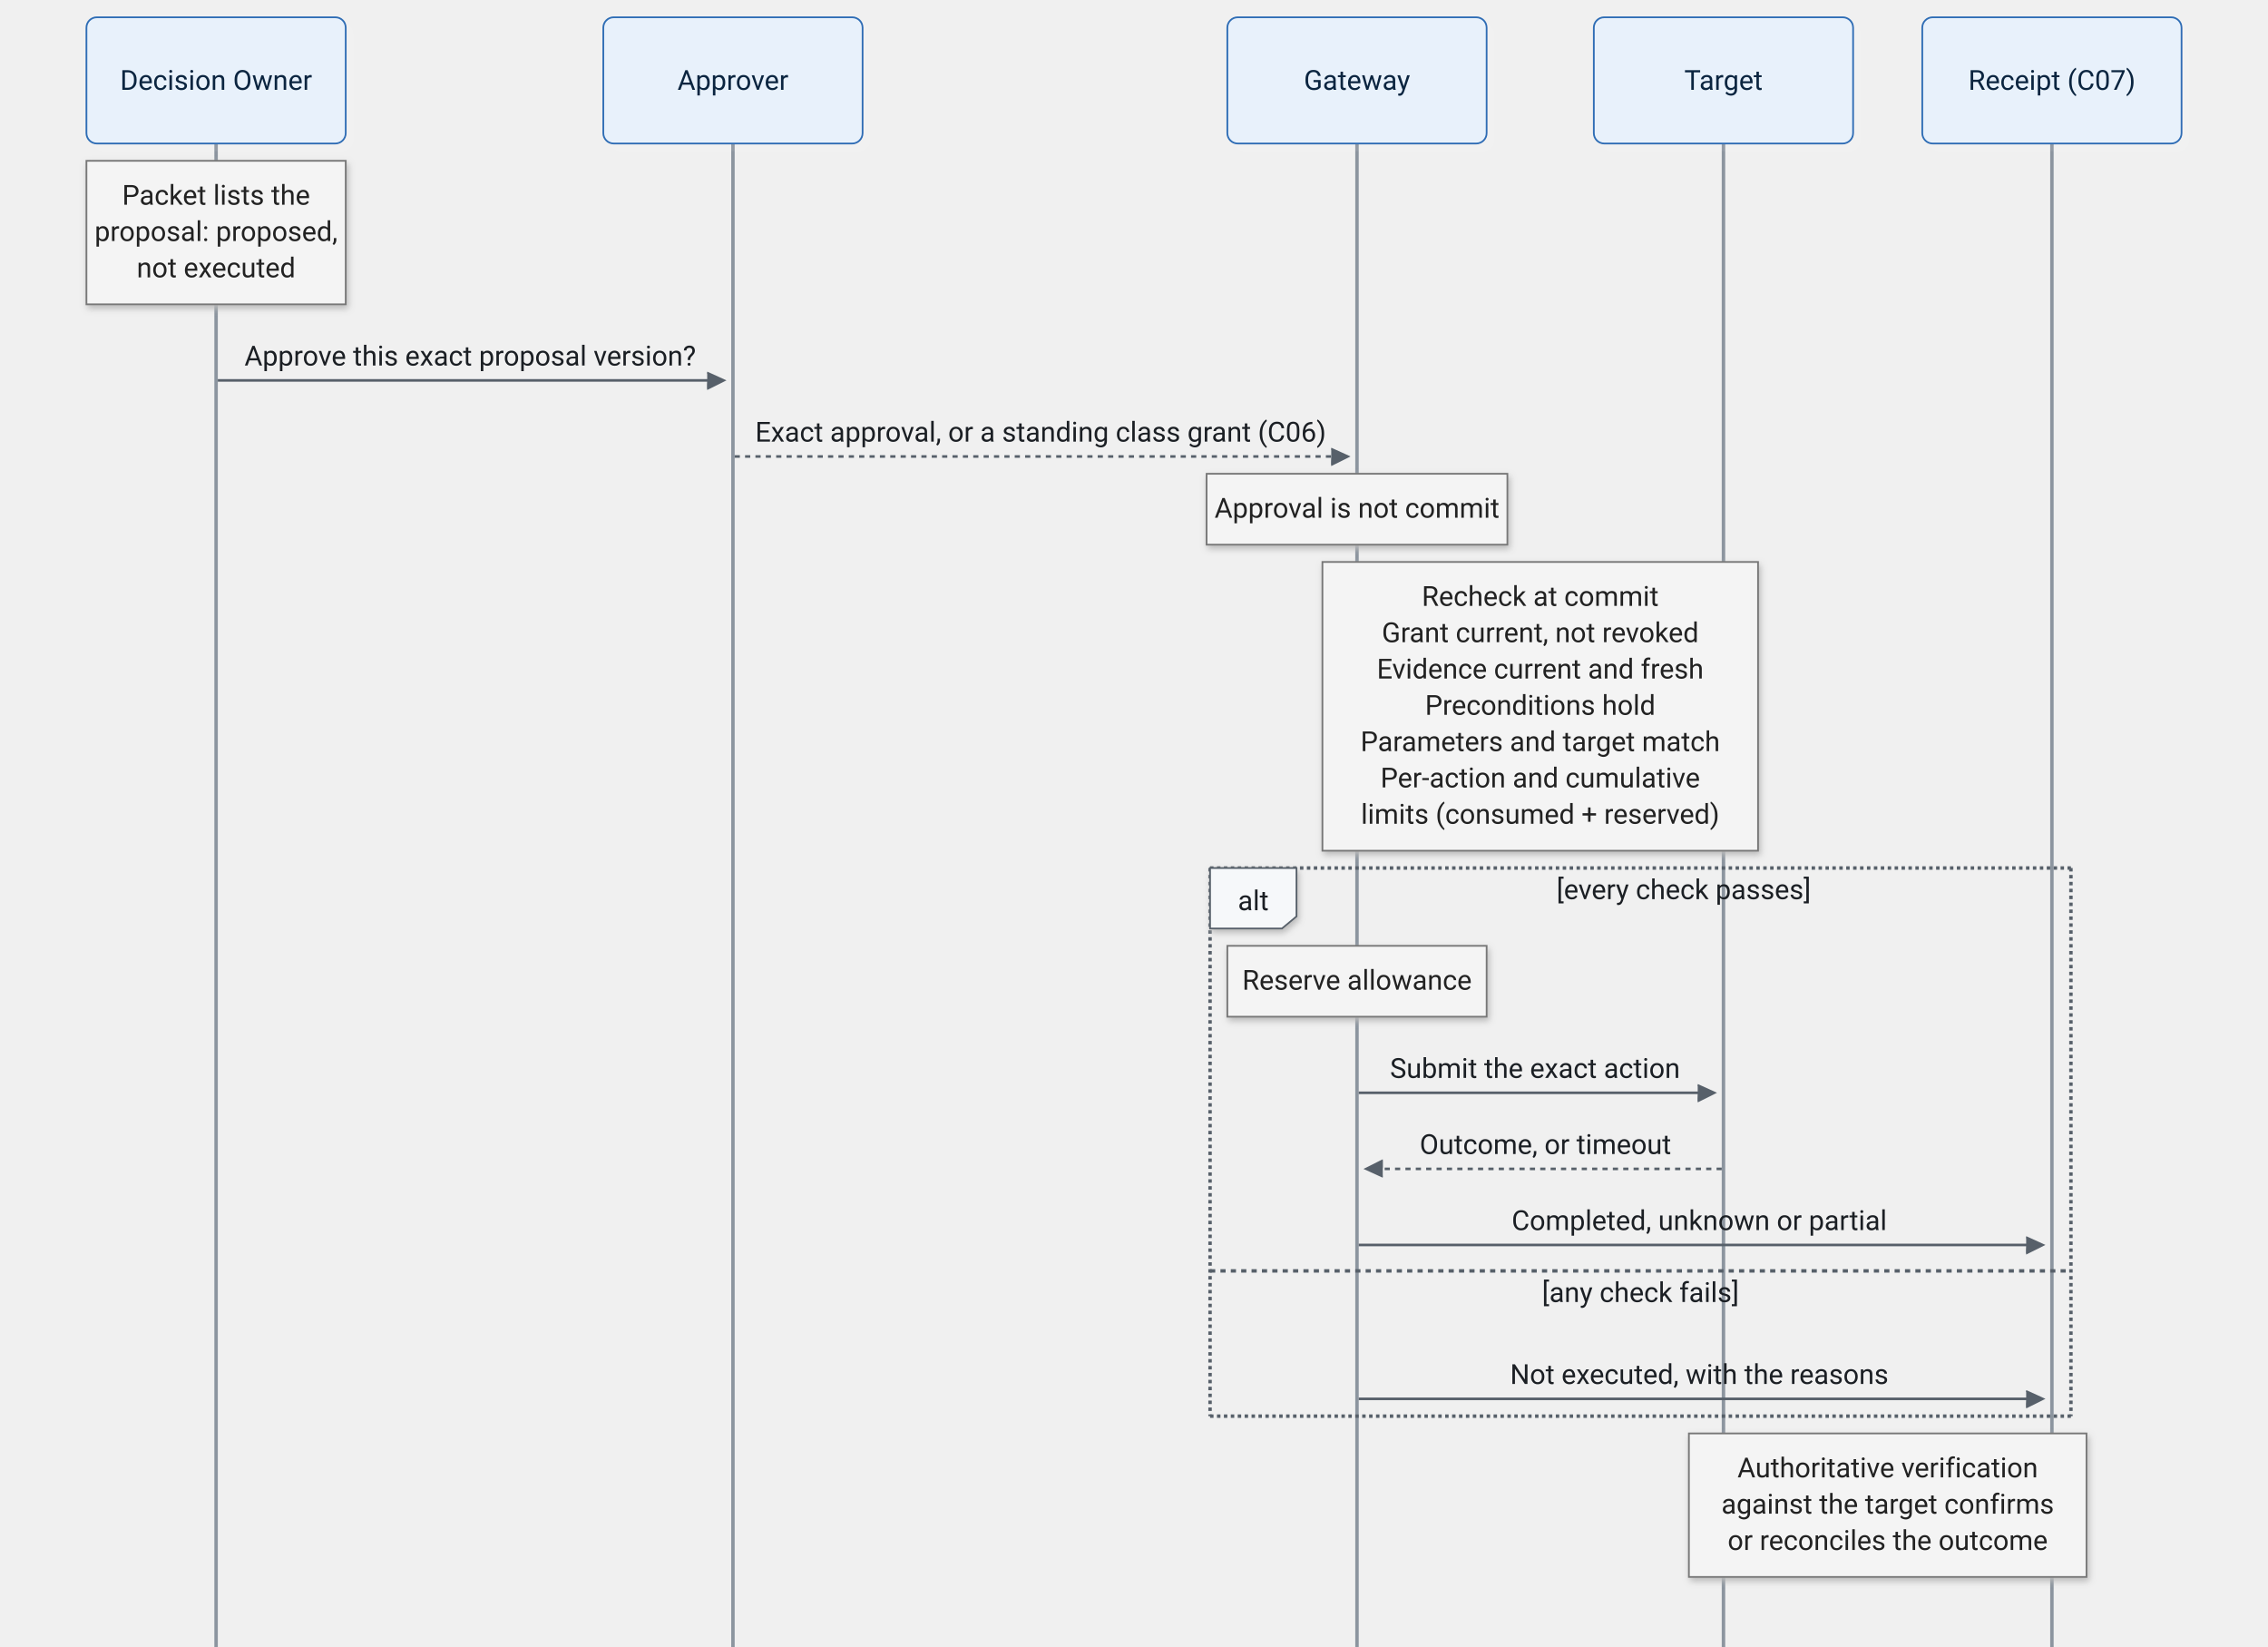
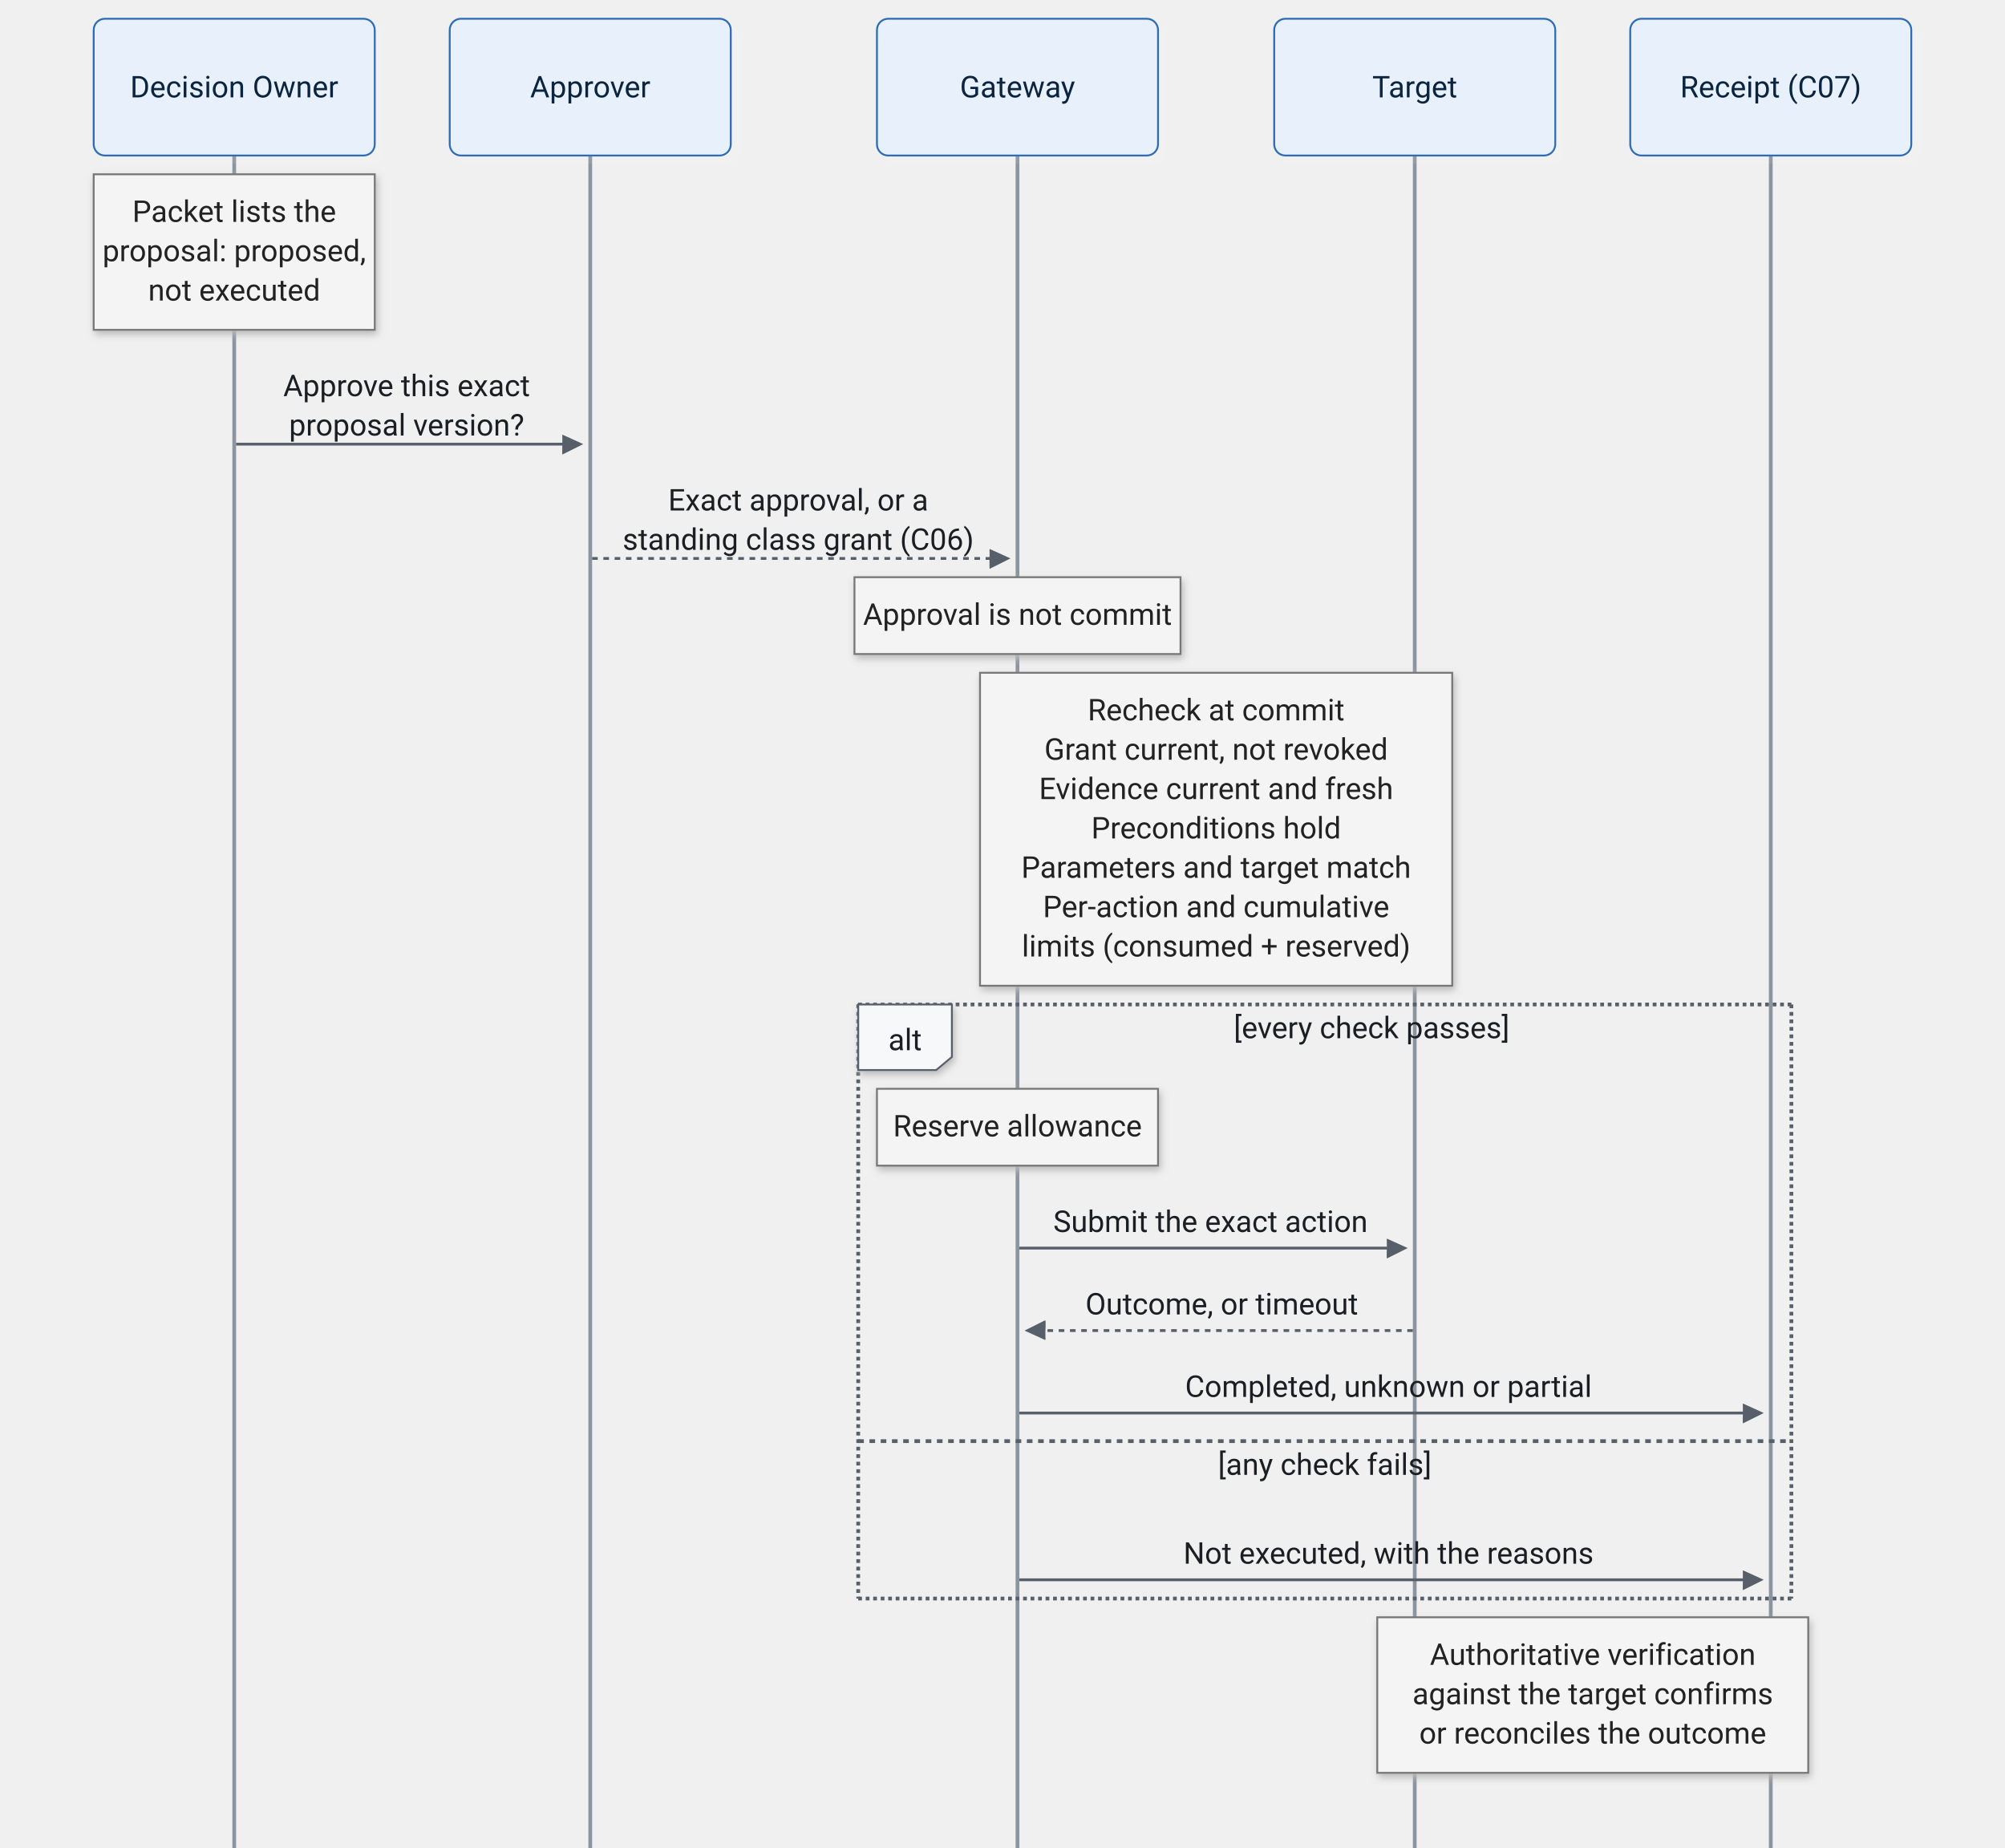
- <svg xmlns="http://www.w3.org/2000/svg" id="my-svg" width="100%" style="max-width: 1312px; background-color: white;" viewBox="-50 -10 1312 952" role="graphics-document document" aria-roledescription="sequence" aria-describedby="chart-desc-my-svg" aria-labelledby="chart-title-my-svg">
+ <svg xmlns="http://www.w3.org/2000/svg" id="my-svg" width="100%" style="max-width: 1070px; background-color: white;" viewBox="-50 -10 1070 986" role="graphics-document document" aria-roledescription="sequence" aria-describedby="chart-desc-my-svg" aria-labelledby="chart-title-my-svg">
  <g>
-     <line id="actor4" x1="1137" y1="73" x2="1137" y2="2000" class="actor-line 200" stroke-width="0.5px" stroke="#999" name="X" data-et="life-line" data-id="X" />
+     <line id="actor4" x1="895" y1="73" x2="895" y2="2000" class="actor-line 200" stroke-width="0.5px" stroke="#999" name="X" data-et="life-line" data-id="X" />
    <g id="root-4" data-look="neo" data-et="participant" data-type="participant" data-id="X">
-       <rect x="1062" y="0" fill="#eaeaea" stroke="#666" width="150" height="73" name="X" rx="6" ry="6" class="actor actor-top" data-look="neo" filter="url(#my-svg-drop-shadow)" />
-       <text x="1137" y="36.5" dominant-baseline="central" alignment-baseline="central" class="actor actor-box" style="text-anchor: middle; font-size: 16px; font-weight: 400;">
-         <tspan x="1137" dy="0">Receipt (C07)</tspan>
+       <rect x="820" y="0" fill="#eaeaea" stroke="#666" width="150" height="73" name="X" rx="6" ry="6" class="actor actor-top" data-look="neo" filter="url(#my-svg-drop-shadow)" />
+       <text x="895" y="36.5" dominant-baseline="central" alignment-baseline="central" class="actor actor-box" style="text-anchor: middle; font-size: 16px; font-weight: 400;">
+         <tspan x="895" dy="0">Receipt (C07)</tspan>
      </text>
    </g>
  </g>
  <g>
-     <line id="actor3" x1="947" y1="73" x2="947" y2="2000" class="actor-line 200" stroke-width="0.5px" stroke="#999" name="T" data-et="life-line" data-id="T" />
+     <line id="actor3" x1="705" y1="73" x2="705" y2="2000" class="actor-line 200" stroke-width="0.5px" stroke="#999" name="T" data-et="life-line" data-id="T" />
    <g id="root-3" data-look="neo" data-et="participant" data-type="participant" data-id="T">
-       <rect x="872" y="0" fill="#eaeaea" stroke="#666" width="150" height="73" name="T" rx="6" ry="6" class="actor actor-top" data-look="neo" filter="url(#my-svg-drop-shadow)" />
-       <text x="947" y="36.5" dominant-baseline="central" alignment-baseline="central" class="actor actor-box" style="text-anchor: middle; font-size: 16px; font-weight: 400;">
-         <tspan x="947" dy="0">Target</tspan>
+       <rect x="630" y="0" fill="#eaeaea" stroke="#666" width="150" height="73" name="T" rx="6" ry="6" class="actor actor-top" data-look="neo" filter="url(#my-svg-drop-shadow)" />
+       <text x="705" y="36.5" dominant-baseline="central" alignment-baseline="central" class="actor actor-box" style="text-anchor: middle; font-size: 16px; font-weight: 400;">
+         <tspan x="705" dy="0">Target</tspan>
      </text>
    </g>
  </g>
  <g>
-     <line id="actor2" x1="735" y1="73" x2="735" y2="2000" class="actor-line 200" stroke-width="0.5px" stroke="#999" name="G" data-et="life-line" data-id="G" />
+     <line id="actor2" x1="493" y1="73" x2="493" y2="2000" class="actor-line 200" stroke-width="0.5px" stroke="#999" name="G" data-et="life-line" data-id="G" />
    <g id="root-2" data-look="neo" data-et="participant" data-type="participant" data-id="G">
-       <rect x="660" y="0" fill="#eaeaea" stroke="#666" width="150" height="73" name="G" rx="6" ry="6" class="actor actor-top" data-look="neo" filter="url(#my-svg-drop-shadow)" />
-       <text x="735" y="36.5" dominant-baseline="central" alignment-baseline="central" class="actor actor-box" style="text-anchor: middle; font-size: 16px; font-weight: 400;">
-         <tspan x="735" dy="0">Gateway</tspan>
+       <rect x="418" y="0" fill="#eaeaea" stroke="#666" width="150" height="73" name="G" rx="6" ry="6" class="actor actor-top" data-look="neo" filter="url(#my-svg-drop-shadow)" />
+       <text x="493" y="36.5" dominant-baseline="central" alignment-baseline="central" class="actor actor-box" style="text-anchor: middle; font-size: 16px; font-weight: 400;">
+         <tspan x="493" dy="0">Gateway</tspan>
      </text>
    </g>
  </g>
  <g>
-     <line id="actor1" x1="374" y1="73" x2="374" y2="2000" class="actor-line 200" stroke-width="0.5px" stroke="#999" name="A" data-et="life-line" data-id="A" />
+     <line id="actor1" x1="265" y1="73" x2="265" y2="2000" class="actor-line 200" stroke-width="0.5px" stroke="#999" name="A" data-et="life-line" data-id="A" />
    <g id="root-1" data-look="neo" data-et="participant" data-type="participant" data-id="A">
-       <rect x="299" y="0" fill="#eaeaea" stroke="#666" width="150" height="73" name="A" rx="6" ry="6" class="actor actor-top" data-look="neo" filter="url(#my-svg-drop-shadow)" />
-       <text x="374" y="36.5" dominant-baseline="central" alignment-baseline="central" class="actor actor-box" style="text-anchor: middle; font-size: 16px; font-weight: 400;">
-         <tspan x="374" dy="0">Approver</tspan>
+       <rect x="190" y="0" fill="#eaeaea" stroke="#666" width="150" height="73" name="A" rx="6" ry="6" class="actor actor-top" data-look="neo" filter="url(#my-svg-drop-shadow)" />
+       <text x="265" y="36.5" dominant-baseline="central" alignment-baseline="central" class="actor actor-box" style="text-anchor: middle; font-size: 16px; font-weight: 400;">
+         <tspan x="265" dy="0">Approver</tspan>
      </text>
    </g>
  </g>
  <g>
    <line id="actor0" x1="75" y1="73" x2="75" y2="2000" class="actor-line 200" stroke-width="0.5px" stroke="#999" name="R" data-et="life-line" data-id="R" />
    <g id="root-0" data-look="neo" data-et="participant" data-type="participant" data-id="R">
      <rect x="0" y="0" fill="#eaeaea" stroke="#666" width="150" height="73" name="R" rx="6" ry="6" class="actor actor-top" data-look="neo" filter="url(#my-svg-drop-shadow)" />
      <text x="75" y="36.5" dominant-baseline="central" alignment-baseline="central" class="actor actor-box" style="text-anchor: middle; font-size: 16px; font-weight: 400;">
        <tspan x="75" dy="0">Decision Owner</tspan>
      </text>
    </g>
  </g>
  <style>#my-svg{font-family:-apple-system,'Segoe UI',Roboto,Helvetica,Arial,sans-serif;font-size:16px;fill:#1B1F24;}@keyframes edge-animation-frame{from{stroke-dashoffset:0;}}@keyframes dash{to{stroke-dashoffset:0;}}#my-svg .edge-animation-slow{stroke-dasharray:9,5!important;stroke-dashoffset:900;animation:dash 50s linear infinite;stroke-linecap:round;}#my-svg .edge-animation-fast{stroke-dasharray:9,5!important;stroke-dashoffset:900;animation:dash 20s linear infinite;stroke-linecap:round;}#my-svg .error-icon{fill:#552222;}#my-svg .error-text{fill:#552222;stroke:#552222;}#my-svg .edge-thickness-normal{stroke-width:1px;}#my-svg .edge-thickness-thick{stroke-width:3.5px;}#my-svg .edge-pattern-solid{stroke-dasharray:0;}#my-svg .edge-thickness-invisible{stroke-width:0;fill:none;}#my-svg .edge-pattern-dashed{stroke-dasharray:3;}#my-svg .edge-pattern-dotted{stroke-dasharray:2;}#my-svg .marker{fill:#57606A;stroke:#57606A;}#my-svg .marker.cross{stroke:#57606A;}#my-svg svg{font-family:-apple-system,'Segoe UI',Roboto,Helvetica,Arial,sans-serif;font-size:16px;}#my-svg p{margin:0;}#my-svg .actor{stroke:#2F6DB5;fill:#E8F1FB;stroke-width:1;}#my-svg rect.actor.outer-path[data-look="neo"]{filter:drop-shadow(1px 2px 2px rgba(185, 185, 185, 1));}#my-svg rect.note[data-look="neo"]{stroke:#777777;fill:#F4F4F4;filter:drop-shadow(1px 2px 2px rgba(185, 185, 185, 1));}#my-svg text.actor&gt;tspan{fill:#0B2540;stroke:none;}#my-svg .actor-line{stroke:#8C959F;}#my-svg .innerArc{stroke-width:1.5;stroke-dasharray:none;}#my-svg .messageLine0{stroke-width:1.5;stroke-dasharray:none;stroke:#57606A;}#my-svg .messageLine1{stroke-width:1.5;stroke-dasharray:2,2;stroke:#57606A;}#my-svg [id$="-arrowhead"] path{fill:#57606A;stroke:#57606A;}#my-svg .sequenceNumber{fill:white;}#my-svg [id$="-sequencenumber"]{fill:#57606A;}#my-svg [id$="-crosshead"] path{fill:#57606A;stroke:#57606A;}#my-svg .messageText{fill:#1B1F24;stroke:none;}#my-svg .labelBox{stroke:#57606A;fill:#F6F8FA;filter:drop-shadow(1px 2px 2px rgba(185, 185, 185, 1));}#my-svg .labelText,#my-svg .labelText&gt;tspan{fill:#1B1F24;stroke:none;}#my-svg .loopText,#my-svg .loopText&gt;tspan{fill:#1B1F24;stroke:none;}#my-svg .sectionTitle,#my-svg .sectionTitle&gt;tspan{fill:#1B1F24;stroke:none;}#my-svg .loopLine{stroke-width:2px;stroke-dasharray:2,2;stroke:#57606A;fill:#57606A;}#my-svg .note{stroke:#777777;fill:#F4F4F4;}#my-svg .noteText,#my-svg .noteText&gt;tspan{fill:#222222;stroke:none;}#my-svg .activation0{fill:#f4f4f4;stroke:#666;}#my-svg .activation1{fill:#f4f4f4;stroke:#666;}#my-svg .activation2{fill:#f4f4f4;stroke:#666;}#my-svg .actorPopupMenu{position:absolute;}#my-svg .actorPopupMenuPanel{position:absolute;fill:#E8F1FB;box-shadow:0px 8px 16px 0px rgba(0,0,0,0.2);filter:drop-shadow(3px 5px 2px rgb(0 0 0 / 0.4));}#my-svg .actor-man circle,#my-svg line{fill:#E8F1FB;stroke-width:2px;}#my-svg g rect.rect{filter:drop-shadow(1px 2px 2px rgba(185, 185, 185, 1));stroke:#9370DB;}#my-svg .node .neo-node{stroke:#9370DB;}#my-svg [data-look="neo"].node rect,#my-svg [data-look="neo"].cluster rect,#my-svg [data-look="neo"].node polygon{stroke:#9370DB;filter:drop-shadow(1px 2px 2px rgba(185, 185, 185, 1));}#my-svg [data-look="neo"].swimlane.cluster rect{filter:none;}#my-svg [data-look="neo"].node path{stroke:#9370DB;stroke-width:1px;}#my-svg [data-look="neo"].node .outer-path{filter:drop-shadow(1px 2px 2px rgba(185, 185, 185, 1));}#my-svg [data-look="neo"].node .neo-line path{stroke:#9370DB;filter:none;}#my-svg [data-look="neo"].node circle{stroke:#9370DB;filter:drop-shadow(1px 2px 2px rgba(185, 185, 185, 1));}#my-svg [data-look="neo"].node circle .state-start{fill:#000000;}#my-svg [data-look="neo"].icon-shape .icon{fill:#9370DB;filter:drop-shadow(1px 2px 2px rgba(185, 185, 185, 1));}#my-svg [data-look="neo"].icon-shape .icon-neo path{stroke:#9370DB;filter:drop-shadow(1px 2px 2px rgba(185, 185, 185, 1));}#my-svg :root{--mermaid-font-family:"trebuchet ms",verdana,arial,sans-serif;}</style>
  <g />
  <defs>
    <symbol id="my-svg-computer" width="24" height="24">
      <path transform="scale(.5)" d="M2 2v13h20v-13h-20zm18 11h-16v-9h16v9zm-10.228 6l.466-1h3.524l.467 1h-4.457zm14.228 3h-24l2-6h2.104l-1.33 4h18.45l-1.297-4h2.073l2 6zm-5-10h-14v-7h14v7z" />
    </symbol>
  </defs>
  <defs>
    <symbol id="my-svg-database" fill-rule="evenodd" clip-rule="evenodd">
      <path transform="scale(.5)" d="M12.258.001l.256.004.255.005.253.008.251.01.249.012.247.015.246.016.242.019.241.02.239.023.236.024.233.027.231.028.229.031.225.032.223.034.22.036.217.038.214.04.211.041.208.043.205.045.201.046.198.048.194.05.191.051.187.053.183.054.18.056.175.057.172.059.168.06.163.061.16.063.155.064.15.066.074.033.073.033.071.034.07.034.069.035.068.035.067.035.066.035.064.036.064.036.062.036.06.036.06.037.058.037.058.037.055.038.055.038.053.038.052.038.051.039.05.039.048.039.047.039.045.04.044.04.043.04.041.04.04.041.039.041.037.041.036.041.034.041.033.042.032.042.03.042.029.042.027.042.026.043.024.043.023.043.021.043.02.043.018.044.017.043.015.044.013.044.012.044.011.045.009.044.007.045.006.045.004.045.002.045.001.045v17l-.001.045-.002.045-.004.045-.006.045-.007.045-.009.044-.011.045-.012.044-.013.044-.015.044-.017.043-.018.044-.02.043-.021.043-.023.043-.024.043-.026.043-.027.042-.029.042-.03.042-.032.042-.033.042-.034.041-.036.041-.037.041-.039.041-.04.041-.041.04-.043.04-.044.04-.045.04-.047.039-.048.039-.05.039-.051.039-.052.038-.053.038-.055.038-.055.038-.058.037-.058.037-.06.037-.06.036-.062.036-.064.036-.064.036-.066.035-.067.035-.068.035-.069.035-.07.034-.071.034-.073.033-.074.033-.15.066-.155.064-.16.063-.163.061-.168.06-.172.059-.175.057-.18.056-.183.054-.187.053-.191.051-.194.05-.198.048-.201.046-.205.045-.208.043-.211.041-.214.04-.217.038-.22.036-.223.034-.225.032-.229.031-.231.028-.233.027-.236.024-.239.023-.241.02-.242.019-.246.016-.247.015-.249.012-.251.01-.253.008-.255.005-.256.004-.258.001-.258-.001-.256-.004-.255-.005-.253-.008-.251-.01-.249-.012-.247-.015-.245-.016-.243-.019-.241-.02-.238-.023-.236-.024-.234-.027-.231-.028-.228-.031-.226-.032-.223-.034-.22-.036-.217-.038-.214-.04-.211-.041-.208-.043-.204-.045-.201-.046-.198-.048-.195-.05-.19-.051-.187-.053-.184-.054-.179-.056-.176-.057-.172-.059-.167-.06-.164-.061-.159-.063-.155-.064-.151-.066-.074-.033-.072-.033-.072-.034-.07-.034-.069-.035-.068-.035-.067-.035-.066-.035-.064-.036-.063-.036-.062-.036-.061-.036-.06-.037-.058-.037-.057-.037-.056-.038-.055-.038-.053-.038-.052-.038-.051-.039-.049-.039-.049-.039-.046-.039-.046-.04-.044-.04-.043-.04-.041-.04-.04-.041-.039-.041-.037-.041-.036-.041-.034-.041-.033-.042-.032-.042-.03-.042-.029-.042-.027-.042-.026-.043-.024-.043-.023-.043-.021-.043-.02-.043-.018-.044-.017-.043-.015-.044-.013-.044-.012-.044-.011-.045-.009-.044-.007-.045-.006-.045-.004-.045-.002-.045-.001-.045v-17l.001-.045.002-.045.004-.045.006-.045.007-.045.009-.044.011-.045.012-.044.013-.044.015-.044.017-.043.018-.044.02-.043.021-.043.023-.043.024-.043.026-.043.027-.042.029-.042.03-.042.032-.042.033-.042.034-.041.036-.041.037-.041.039-.041.04-.041.041-.04.043-.04.044-.04.046-.04.046-.039.049-.039.049-.039.051-.039.052-.038.053-.038.055-.038.056-.038.057-.037.058-.037.06-.037.061-.036.062-.036.063-.036.064-.036.066-.035.067-.035.068-.035.069-.035.07-.034.072-.034.072-.033.074-.033.151-.066.155-.064.159-.063.164-.061.167-.06.172-.059.176-.057.179-.056.184-.054.187-.053.19-.051.195-.05.198-.048.201-.046.204-.045.208-.043.211-.041.214-.04.217-.038.22-.036.223-.034.226-.032.228-.031.231-.028.234-.027.236-.024.238-.023.241-.02.243-.019.245-.016.247-.015.249-.012.251-.01.253-.008.255-.005.256-.004.258-.001.258.001zm-9.258 20.499v.01l.001.021.003.021.004.022.005.021.006.022.007.022.009.023.01.022.011.023.012.023.013.023.015.023.016.024.017.023.018.024.019.024.021.024.022.025.023.024.024.025.052.049.056.05.061.051.066.051.07.051.075.051.079.052.084.052.088.052.092.052.097.052.102.051.105.052.11.052.114.051.119.051.123.051.127.05.131.05.135.05.139.048.144.049.147.047.152.047.155.047.16.045.163.045.167.043.171.043.176.041.178.041.183.039.187.039.19.037.194.035.197.035.202.033.204.031.209.03.212.029.216.027.219.025.222.024.226.021.23.02.233.018.236.016.24.015.243.012.246.01.249.008.253.005.256.004.259.001.26-.001.257-.004.254-.005.25-.008.247-.011.244-.012.241-.014.237-.016.233-.018.231-.021.226-.021.224-.024.22-.026.216-.027.212-.028.21-.031.205-.031.202-.034.198-.034.194-.036.191-.037.187-.039.183-.04.179-.04.175-.042.172-.043.168-.044.163-.045.16-.046.155-.046.152-.047.148-.048.143-.049.139-.049.136-.05.131-.05.126-.05.123-.051.118-.052.114-.051.11-.052.106-.052.101-.052.096-.052.092-.052.088-.053.083-.051.079-.052.074-.052.07-.051.065-.051.06-.051.056-.05.051-.05.023-.024.023-.025.021-.024.02-.024.019-.024.018-.024.017-.024.015-.023.014-.024.013-.023.012-.023.01-.023.01-.022.008-.022.006-.022.006-.022.004-.022.004-.021.001-.021.001-.021v-4.127l-.077.055-.08.053-.083.054-.085.053-.087.052-.09.052-.093.051-.095.05-.097.05-.1.049-.102.049-.105.048-.106.047-.109.047-.111.046-.114.045-.115.045-.118.044-.12.043-.122.042-.124.042-.126.041-.128.04-.13.04-.132.038-.134.038-.135.037-.138.037-.139.035-.142.035-.143.034-.144.033-.147.032-.148.031-.15.03-.151.03-.153.029-.154.027-.156.027-.158.026-.159.025-.161.024-.162.023-.163.022-.165.021-.166.02-.167.019-.169.018-.169.017-.171.016-.173.015-.173.014-.175.013-.175.012-.177.011-.178.01-.179.008-.179.008-.181.006-.182.005-.182.004-.184.003-.184.002h-.37l-.184-.002-.184-.003-.182-.004-.182-.005-.181-.006-.179-.008-.179-.008-.178-.01-.176-.011-.176-.012-.175-.013-.173-.014-.172-.015-.171-.016-.17-.017-.169-.018-.167-.019-.166-.02-.165-.021-.163-.022-.162-.023-.161-.024-.159-.025-.157-.026-.156-.027-.155-.027-.153-.029-.151-.03-.15-.03-.148-.031-.146-.032-.145-.033-.143-.034-.141-.035-.14-.035-.137-.037-.136-.037-.134-.038-.132-.038-.13-.04-.128-.04-.126-.041-.124-.042-.122-.042-.12-.044-.117-.043-.116-.045-.113-.045-.112-.046-.109-.047-.106-.047-.105-.048-.102-.049-.1-.049-.097-.05-.095-.05-.093-.052-.09-.051-.087-.052-.085-.053-.083-.054-.08-.054-.077-.054v4.127zm0-5.654v.011l.001.021.003.021.004.021.005.022.006.022.007.022.009.022.01.022.011.023.012.023.013.023.015.024.016.023.017.024.018.024.019.024.021.024.022.024.023.025.024.024.052.05.056.05.061.05.066.051.07.051.075.052.079.051.084.052.088.052.092.052.097.052.102.052.105.052.11.051.114.051.119.052.123.05.127.051.131.05.135.049.139.049.144.048.147.048.152.047.155.046.16.045.163.045.167.044.171.042.176.042.178.04.183.04.187.038.19.037.194.036.197.034.202.033.204.032.209.03.212.028.216.027.219.025.222.024.226.022.23.02.233.018.236.016.24.014.243.012.246.01.249.008.253.006.256.003.259.001.26-.001.257-.003.254-.006.25-.008.247-.01.244-.012.241-.015.237-.016.233-.018.231-.02.226-.022.224-.024.22-.025.216-.027.212-.029.21-.03.205-.032.202-.033.198-.035.194-.036.191-.037.187-.039.183-.039.179-.041.175-.042.172-.043.168-.044.163-.045.16-.045.155-.047.152-.047.148-.048.143-.048.139-.05.136-.049.131-.05.126-.051.123-.051.118-.051.114-.052.11-.052.106-.052.101-.052.096-.052.092-.052.088-.052.083-.052.079-.052.074-.051.07-.052.065-.051.06-.05.056-.051.051-.049.023-.025.023-.024.021-.025.02-.024.019-.024.018-.024.017-.024.015-.023.014-.023.013-.024.012-.022.01-.023.01-.023.008-.022.006-.022.006-.022.004-.021.004-.022.001-.021.001-.021v-4.139l-.077.054-.08.054-.083.054-.085.052-.087.053-.09.051-.093.051-.095.051-.097.05-.1.049-.102.049-.105.048-.106.047-.109.047-.111.046-.114.045-.115.044-.118.044-.12.044-.122.042-.124.042-.126.041-.128.04-.13.039-.132.039-.134.038-.135.037-.138.036-.139.036-.142.035-.143.033-.144.033-.147.033-.148.031-.15.03-.151.03-.153.028-.154.028-.156.027-.158.026-.159.025-.161.024-.162.023-.163.022-.165.021-.166.02-.167.019-.169.018-.169.017-.171.016-.173.015-.173.014-.175.013-.175.012-.177.011-.178.009-.179.009-.179.007-.181.007-.182.005-.182.004-.184.003-.184.002h-.37l-.184-.002-.184-.003-.182-.004-.182-.005-.181-.007-.179-.007-.179-.009-.178-.009-.176-.011-.176-.012-.175-.013-.173-.014-.172-.015-.171-.016-.17-.017-.169-.018-.167-.019-.166-.02-.165-.021-.163-.022-.162-.023-.161-.024-.159-.025-.157-.026-.156-.027-.155-.028-.153-.028-.151-.03-.15-.03-.148-.031-.146-.033-.145-.033-.143-.033-.141-.035-.14-.036-.137-.036-.136-.037-.134-.038-.132-.039-.13-.039-.128-.04-.126-.041-.124-.042-.122-.043-.12-.043-.117-.044-.116-.044-.113-.046-.112-.046-.109-.046-.106-.047-.105-.048-.102-.049-.1-.049-.097-.05-.095-.051-.093-.051-.09-.051-.087-.053-.085-.052-.083-.054-.08-.054-.077-.054v4.139zm0-5.666v.011l.001.02.003.022.004.021.005.022.006.021.007.022.009.023.01.022.011.023.012.023.013.023.015.023.016.024.017.024.018.023.019.024.021.025.022.024.023.024.024.025.052.05.056.05.061.05.066.051.07.051.075.052.079.051.084.052.088.052.092.052.097.052.102.052.105.051.11.052.114.051.119.051.123.051.127.05.131.05.135.05.139.049.144.048.147.048.152.047.155.046.16.045.163.045.167.043.171.043.176.042.178.04.183.04.187.038.19.037.194.036.197.034.202.033.204.032.209.03.212.028.216.027.219.025.222.024.226.021.23.02.233.018.236.017.24.014.243.012.246.01.249.008.253.006.256.003.259.001.26-.001.257-.003.254-.006.25-.008.247-.01.244-.013.241-.014.237-.016.233-.018.231-.02.226-.022.224-.024.22-.025.216-.027.212-.029.21-.03.205-.032.202-.033.198-.035.194-.036.191-.037.187-.039.183-.039.179-.041.175-.042.172-.043.168-.044.163-.045.16-.045.155-.047.152-.047.148-.048.143-.049.139-.049.136-.049.131-.051.126-.05.123-.051.118-.052.114-.051.11-.052.106-.052.101-.052.096-.052.092-.052.088-.052.083-.052.079-.052.074-.052.07-.051.065-.051.06-.051.056-.05.051-.049.023-.025.023-.025.021-.024.02-.024.019-.024.018-.024.017-.024.015-.023.014-.024.013-.023.012-.023.01-.022.01-.023.008-.022.006-.022.006-.022.004-.022.004-.021.001-.021.001-.021v-4.153l-.077.054-.08.054-.083.053-.085.053-.087.053-.09.051-.093.051-.095.051-.097.05-.1.049-.102.048-.105.048-.106.048-.109.046-.111.046-.114.046-.115.044-.118.044-.12.043-.122.043-.124.042-.126.041-.128.04-.13.039-.132.039-.134.038-.135.037-.138.036-.139.036-.142.034-.143.034-.144.033-.147.032-.148.032-.15.03-.151.03-.153.028-.154.028-.156.027-.158.026-.159.024-.161.024-.162.023-.163.023-.165.021-.166.02-.167.019-.169.018-.169.017-.171.016-.173.015-.173.014-.175.013-.175.012-.177.01-.178.01-.179.009-.179.007-.181.006-.182.006-.182.004-.184.003-.184.001-.185.001-.185-.001-.184-.001-.184-.003-.182-.004-.182-.006-.181-.006-.179-.007-.179-.009-.178-.01-.176-.01-.176-.012-.175-.013-.173-.014-.172-.015-.171-.016-.17-.017-.169-.018-.167-.019-.166-.02-.165-.021-.163-.023-.162-.023-.161-.024-.159-.024-.157-.026-.156-.027-.155-.028-.153-.028-.151-.03-.15-.03-.148-.032-.146-.032-.145-.033-.143-.034-.141-.034-.14-.036-.137-.036-.136-.037-.134-.038-.132-.039-.13-.039-.128-.041-.126-.041-.124-.041-.122-.043-.12-.043-.117-.044-.116-.044-.113-.046-.112-.046-.109-.046-.106-.048-.105-.048-.102-.048-.1-.05-.097-.049-.095-.051-.093-.051-.09-.052-.087-.052-.085-.053-.083-.053-.08-.054-.077-.054v4.153zm8.74-8.179l-.257.004-.254.005-.25.008-.247.011-.244.012-.241.014-.237.016-.233.018-.231.021-.226.022-.224.023-.22.026-.216.027-.212.028-.21.031-.205.032-.202.033-.198.034-.194.036-.191.038-.187.038-.183.04-.179.041-.175.042-.172.043-.168.043-.163.045-.16.046-.155.046-.152.048-.148.048-.143.048-.139.049-.136.05-.131.05-.126.051-.123.051-.118.051-.114.052-.11.052-.106.052-.101.052-.096.052-.092.052-.088.052-.083.052-.079.052-.074.051-.07.052-.065.051-.06.05-.056.05-.051.05-.023.025-.023.024-.021.024-.02.025-.019.024-.018.024-.017.023-.015.024-.014.023-.013.023-.012.023-.01.023-.01.022-.008.022-.006.023-.006.021-.004.022-.004.021-.001.021-.001.021.001.021.001.021.004.021.004.022.006.021.006.023.008.022.01.022.01.023.012.023.013.023.014.023.015.024.017.023.018.024.019.024.02.025.021.024.023.024.023.025.051.05.056.05.06.05.065.051.07.052.074.051.079.052.083.052.088.052.092.052.096.052.101.052.106.052.11.052.114.052.118.051.123.051.126.051.131.05.136.05.139.049.143.048.148.048.152.048.155.046.16.046.163.045.168.043.172.043.175.042.179.041.183.04.187.038.191.038.194.036.198.034.202.033.205.032.21.031.212.028.216.027.22.026.224.023.226.022.231.021.233.018.237.016.241.014.244.012.247.011.25.008.254.005.257.004.26.001.26-.001.257-.004.254-.005.25-.008.247-.011.244-.012.241-.014.237-.016.233-.018.231-.021.226-.022.224-.023.22-.026.216-.027.212-.028.21-.031.205-.032.202-.033.198-.034.194-.036.191-.038.187-.038.183-.04.179-.041.175-.042.172-.043.168-.043.163-.045.16-.046.155-.046.152-.048.148-.048.143-.048.139-.049.136-.05.131-.05.126-.051.123-.051.118-.051.114-.052.11-.052.106-.052.101-.052.096-.052.092-.052.088-.052.083-.052.079-.052.074-.051.07-.052.065-.051.06-.05.056-.05.051-.05.023-.025.023-.024.021-.024.02-.025.019-.024.018-.024.017-.023.015-.024.014-.023.013-.023.012-.023.01-.023.01-.022.008-.022.006-.023.006-.021.004-.022.004-.021.001-.021.001-.021-.001-.021-.001-.021-.004-.021-.004-.022-.006-.021-.006-.023-.008-.022-.01-.022-.01-.023-.012-.023-.013-.023-.014-.023-.015-.024-.017-.023-.018-.024-.019-.024-.02-.025-.021-.024-.023-.024-.023-.025-.051-.05-.056-.05-.06-.05-.065-.051-.07-.052-.074-.051-.079-.052-.083-.052-.088-.052-.092-.052-.096-.052-.101-.052-.106-.052-.11-.052-.114-.052-.118-.051-.123-.051-.126-.051-.131-.05-.136-.05-.139-.049-.143-.048-.148-.048-.152-.048-.155-.046-.16-.046-.163-.045-.168-.043-.172-.043-.175-.042-.179-.041-.183-.04-.187-.038-.191-.038-.194-.036-.198-.034-.202-.033-.205-.032-.21-.031-.212-.028-.216-.027-.22-.026-.224-.023-.226-.022-.231-.021-.233-.018-.237-.016-.241-.014-.244-.012-.247-.011-.25-.008-.254-.005-.257-.004-.26-.001-.26.001z" />
    </symbol>
  </defs>
  <defs>
    <symbol id="my-svg-clock" width="24" height="24">
      <path transform="scale(.5)" d="M12 2c5.514 0 10 4.486 10 10s-4.486 10-10 10-10-4.486-10-10 4.486-10 10-10zm0-2c-6.627 0-12 5.373-12 12s5.373 12 12 12 12-5.373 12-12-5.373-12-12-12zm5.848 12.459c.202.038.202.333.001.372-1.907.361-6.045 1.111-6.547 1.111-.719 0-1.301-.582-1.301-1.301 0-.512.77-5.447 1.125-7.445.034-.192.312-.181.343.014l.985 6.238 5.394 1.011z" />
    </symbol>
  </defs>
  <defs>
    <marker id="my-svg-arrowhead" refX="7.9" refY="5" markerUnits="userSpaceOnUse" markerWidth="12" markerHeight="12" orient="auto-start-reverse">
      <path d="M -1 0 L 10 5 L 0 10 z" />
    </marker>
  </defs>
  <defs>
    <marker id="my-svg-crosshead" markerWidth="15" markerHeight="8" orient="auto" refX="4" refY="4.5">
      <path fill="none" stroke="#000000" stroke-width="1pt" d="M 1,2 L 6,7 M 6,2 L 1,7" style="stroke-dasharray: 0, 0;" />
    </marker>
  </defs>
  <defs>
    <marker id="my-svg-filled-head" refX="15.5" refY="7" markerWidth="20" markerHeight="28" orient="auto">
      <path d="M 18,7 L9,13 L14,7 L9,1 Z" />
    </marker>
  </defs>
  <defs>
    <marker id="my-svg-sequencenumber" refX="15" refY="15" markerWidth="60" markerHeight="40" orient="auto">
      <circle cx="15" cy="15" r="6" />
    </marker>
  </defs>
  <defs>
    <marker id="my-svg-solidTopArrowHead" refX="7.9" refY="7.25" markerUnits="userSpaceOnUse" markerWidth="12" markerHeight="12" orient="auto-start-reverse">
      <path d="M 0 0 L 10 8 L 0 8 z" />
    </marker>
  </defs>
  <defs>
    <marker id="my-svg-solidBottomArrowHead" refX="7.9" refY="0.75" markerUnits="userSpaceOnUse" markerWidth="12" markerHeight="12" orient="auto-start-reverse">
      <path d="M 0 0 L 10 0 L 0 8 z" />
    </marker>
  </defs>
  <defs>
    <marker id="my-svg-stickTopArrowHead" refX="7.5" refY="7" markerUnits="userSpaceOnUse" markerWidth="12" markerHeight="12" orient="auto-start-reverse">
      <path d="M 0 0 L 7 7" stroke="black" stroke-width="1.5" fill="none" />
    </marker>
  </defs>
  <defs>
    <marker id="my-svg-stickBottomArrowHead" refX="7.5" refY="0" markerUnits="userSpaceOnUse" markerWidth="12" markerHeight="12" orient="auto-start-reverse">
      <path d="M 0 7 L 7 0" stroke="black" stroke-width="1.5" fill="none" />
    </marker>
  </defs>
  <defs>
    <filter id="my-svg-drop-shadow" height="130%" width="130%">
      <feDropShadow dx="4" dy="4" stdDeviation="0" flood-opacity="0.06" flood-color="#FFFFFF" />
    </filter>
  </defs>
  <g data-et="note" data-id="i0">
    <rect x="0" y="83" fill="#EDF2AE" stroke="#666" width="150" height="83" class="note" data-look="neo" />
    <text x="75" y="88" text-anchor="middle" dominant-baseline="middle" alignment-baseline="middle" class="noteText" dy="1em" style="font-size: 16px; font-weight: 400;">
      <tspan x="75">Packet lists the</tspan>
    </text>
    <text x="75" y="109" text-anchor="middle" dominant-baseline="middle" alignment-baseline="middle" class="noteText" dy="1em" style="font-size: 16px; font-weight: 400;">
      <tspan x="75">proposal: proposed,</tspan>
    </text>
    <text x="75" y="130" text-anchor="middle" dominant-baseline="middle" alignment-baseline="middle" class="noteText" dy="1em" style="font-size: 16px; font-weight: 400;">
      <tspan x="75">not executed</tspan>
    </text>
  </g>
  <g data-et="note" data-id="i3">
-     <rect x="648" y="264" fill="#EDF2AE" stroke="#666" width="174" height="41" class="note" data-look="neo" />
-     <text x="735" y="269" text-anchor="middle" dominant-baseline="middle" alignment-baseline="middle" class="noteText" dy="1em" style="font-size: 16px; font-weight: 400;">
-       <tspan x="735">Approval is not commit</tspan>
+     <rect x="406" y="298" fill="#EDF2AE" stroke="#666" width="174" height="41" class="note" data-look="neo" />
+     <text x="493" y="303" text-anchor="middle" dominant-baseline="middle" alignment-baseline="middle" class="noteText" dy="1em" style="font-size: 16px; font-weight: 400;">
+       <tspan x="493">Approval is not commit</tspan>
    </text>
  </g>
  <g data-et="note" data-id="i4">
-     <rect x="715" y="315" fill="#EDF2AE" stroke="#666" width="252" height="167" class="note" data-look="neo" />
-     <text x="841" y="320" text-anchor="middle" dominant-baseline="middle" alignment-baseline="middle" class="noteText" dy="1em" style="font-size: 16px; font-weight: 400;">
-       <tspan x="841">Recheck at commit</tspan>
+     <rect x="473" y="349" fill="#EDF2AE" stroke="#666" width="252" height="167" class="note" data-look="neo" />
+     <text x="599" y="354" text-anchor="middle" dominant-baseline="middle" alignment-baseline="middle" class="noteText" dy="1em" style="font-size: 16px; font-weight: 400;">
+       <tspan x="599">Recheck at commit</tspan>
    </text>
-     <text x="841" y="341" text-anchor="middle" dominant-baseline="middle" alignment-baseline="middle" class="noteText" dy="1em" style="font-size: 16px; font-weight: 400;">
-       <tspan x="841">Grant current, not revoked</tspan>
+     <text x="599" y="375" text-anchor="middle" dominant-baseline="middle" alignment-baseline="middle" class="noteText" dy="1em" style="font-size: 16px; font-weight: 400;">
+       <tspan x="599">Grant current, not revoked</tspan>
    </text>
-     <text x="841" y="362" text-anchor="middle" dominant-baseline="middle" alignment-baseline="middle" class="noteText" dy="1em" style="font-size: 16px; font-weight: 400;">
-       <tspan x="841">Evidence current and fresh</tspan>
+     <text x="599" y="396" text-anchor="middle" dominant-baseline="middle" alignment-baseline="middle" class="noteText" dy="1em" style="font-size: 16px; font-weight: 400;">
+       <tspan x="599">Evidence current and fresh</tspan>
    </text>
-     <text x="841" y="383" text-anchor="middle" dominant-baseline="middle" alignment-baseline="middle" class="noteText" dy="1em" style="font-size: 16px; font-weight: 400;">
-       <tspan x="841">Preconditions hold</tspan>
+     <text x="599" y="417" text-anchor="middle" dominant-baseline="middle" alignment-baseline="middle" class="noteText" dy="1em" style="font-size: 16px; font-weight: 400;">
+       <tspan x="599">Preconditions hold</tspan>
    </text>
-     <text x="841" y="404" text-anchor="middle" dominant-baseline="middle" alignment-baseline="middle" class="noteText" dy="1em" style="font-size: 16px; font-weight: 400;">
-       <tspan x="841">Parameters and target match</tspan>
+     <text x="599" y="438" text-anchor="middle" dominant-baseline="middle" alignment-baseline="middle" class="noteText" dy="1em" style="font-size: 16px; font-weight: 400;">
+       <tspan x="599">Parameters and target match</tspan>
    </text>
-     <text x="841" y="425" text-anchor="middle" dominant-baseline="middle" alignment-baseline="middle" class="noteText" dy="1em" style="font-size: 16px; font-weight: 400;">
-       <tspan x="841">Per-action and cumulative</tspan>
+     <text x="599" y="459" text-anchor="middle" dominant-baseline="middle" alignment-baseline="middle" class="noteText" dy="1em" style="font-size: 16px; font-weight: 400;">
+       <tspan x="599">Per-action and cumulative</tspan>
    </text>
-     <text x="841" y="446" text-anchor="middle" dominant-baseline="middle" alignment-baseline="middle" class="noteText" dy="1em" style="font-size: 16px; font-weight: 400;">
-       <tspan x="841">limits (consumed + reserved)</tspan>
+     <text x="599" y="480" text-anchor="middle" dominant-baseline="middle" alignment-baseline="middle" class="noteText" dy="1em" style="font-size: 16px; font-weight: 400;">
+       <tspan x="599">limits (consumed + reserved)</tspan>
    </text>
  </g>
  <g data-et="note" data-id="i6">
-     <rect x="660" y="537" fill="#EDF2AE" stroke="#666" width="150" height="41" class="note" data-look="neo" />
-     <text x="735" y="542" text-anchor="middle" dominant-baseline="middle" alignment-baseline="middle" class="noteText" dy="1em" style="font-size: 16px; font-weight: 400;">
-       <tspan x="735">Reserve allowance</tspan>
+     <rect x="418" y="571" fill="#EDF2AE" stroke="#666" width="150" height="41" class="note" data-look="neo" />
+     <text x="493" y="576" text-anchor="middle" dominant-baseline="middle" alignment-baseline="middle" class="noteText" dy="1em" style="font-size: 16px; font-weight: 400;">
+       <tspan x="493">Reserve allowance</tspan>
    </text>
  </g>
  <g data-et="control-structure" data-id="i12">
-     <line x1="650" y1="492" x2="1148" y2="492" class="loopLine" />
-     <line x1="1148" y1="492" x2="1148" y2="809" class="loopLine" />
-     <line x1="650" y1="809" x2="1148" y2="809" class="loopLine" />
-     <line x1="650" y1="492" x2="650" y2="809" class="loopLine" />
-     <line x1="650" y1="725" x2="1148" y2="725" class="loopLine" style="stroke-dasharray: 3, 3;" />
-     <polygon points="650,492 700,492 700,520 691.6,527 650,527" class="labelBox" />
-     <text x="675" y="512" text-anchor="middle" dominant-baseline="middle" alignment-baseline="middle" class="labelText" style="font-size: 16px; font-weight: 400;">alt</text>
-     <text x="924" y="510" text-anchor="middle" class="loopText" style="font-size: 16px; font-weight: 400;">
-       <tspan x="924">[every check passes]</tspan>
+     <line x1="408" y1="526" x2="906" y2="526" class="loopLine" />
+     <line x1="906" y1="526" x2="906" y2="843" class="loopLine" />
+     <line x1="408" y1="843" x2="906" y2="843" class="loopLine" />
+     <line x1="408" y1="526" x2="408" y2="843" class="loopLine" />
+     <line x1="408" y1="759" x2="906" y2="759" class="loopLine" style="stroke-dasharray: 3, 3;" />
+     <polygon points="408,526 458,526 458,554 449.6,561 408,561" class="labelBox" />
+     <text x="433" y="546" text-anchor="middle" dominant-baseline="middle" alignment-baseline="middle" class="labelText" style="font-size: 16px; font-weight: 400;">alt</text>
+     <text x="682" y="544" text-anchor="middle" class="loopText" style="font-size: 16px; font-weight: 400;">
+       <tspan x="682">[every check passes]</tspan>
    </text>
-     <text x="899" y="743" text-anchor="middle" class="sectionTitle" style="font-size: 16px; font-weight: 400;">[any check fails]</text>
+     <text x="657" y="777" text-anchor="middle" class="sectionTitle" style="font-size: 16px; font-weight: 400;">[any check fails]</text>
  </g>
  <g data-et="note" data-id="i13">
-     <rect x="927" y="819" fill="#EDF2AE" stroke="#666" width="230" height="83" class="note" data-look="neo" />
-     <text x="1042" y="824" text-anchor="middle" dominant-baseline="middle" alignment-baseline="middle" class="noteText" dy="1em" style="font-size: 16px; font-weight: 400;">
-       <tspan x="1042">Authoritative verification</tspan>
+     <rect x="685" y="853" fill="#EDF2AE" stroke="#666" width="230" height="83" class="note" data-look="neo" />
+     <text x="800" y="858" text-anchor="middle" dominant-baseline="middle" alignment-baseline="middle" class="noteText" dy="1em" style="font-size: 16px; font-weight: 400;">
+       <tspan x="800">Authoritative verification</tspan>
    </text>
-     <text x="1042" y="845" text-anchor="middle" dominant-baseline="middle" alignment-baseline="middle" class="noteText" dy="1em" style="font-size: 16px; font-weight: 400;">
-       <tspan x="1042">against the target confirms</tspan>
+     <text x="800" y="879" text-anchor="middle" dominant-baseline="middle" alignment-baseline="middle" class="noteText" dy="1em" style="font-size: 16px; font-weight: 400;">
+       <tspan x="800">against the target confirms</tspan>
    </text>
-     <text x="1042" y="866" text-anchor="middle" dominant-baseline="middle" alignment-baseline="middle" class="noteText" dy="1em" style="font-size: 16px; font-weight: 400;">
-       <tspan x="1042">or reconciles the outcome</tspan>
+     <text x="800" y="900" text-anchor="middle" dominant-baseline="middle" alignment-baseline="middle" class="noteText" dy="1em" style="font-size: 16px; font-weight: 400;">
+       <tspan x="800">or reconciles the outcome</tspan>
    </text>
  </g>
-   <text x="222" y="181" text-anchor="middle" dominant-baseline="middle" alignment-baseline="middle" class="messageText" dy="1em" style="font-size: 16px; font-weight: 400;">Approve this exact proposal version?</text>
-   <line x1="76" y1="210" x2="367" y2="210" class="messageLine0" data-et="message" data-id="i1" data-from="R" data-to="A" stroke-width="2" stroke="none" marker-end="url(#my-svg-arrowhead)" style="fill: none;" />
-   <text x="552" y="225" text-anchor="middle" dominant-baseline="middle" alignment-baseline="middle" class="messageText" dy="1em" style="font-size: 16px; font-weight: 400;">Exact approval, or a standing class grant (C06)</text>
-   <line x1="375" y1="254" x2="728" y2="254" class="messageLine1" data-et="message" data-id="i2" data-from="A" data-to="G" stroke-width="2" stroke="none" marker-end="url(#my-svg-arrowhead)" style="stroke-dasharray: 3, 3; fill: none;" />
-   <text x="838" y="593" text-anchor="middle" dominant-baseline="middle" alignment-baseline="middle" class="messageText" dy="1em" style="font-size: 16px; font-weight: 400;">Submit the exact action</text>
-   <line x1="736" y1="622" x2="940" y2="622" class="messageLine0" data-et="message" data-id="i7" data-from="G" data-to="T" stroke-width="2" stroke="none" marker-end="url(#my-svg-arrowhead)" style="fill: none;" />
-   <text x="844" y="637" text-anchor="middle" dominant-baseline="middle" alignment-baseline="middle" class="messageText" dy="1em" style="font-size: 16px; font-weight: 400;">Outcome, or timeout</text>
-   <line x1="946" y1="666" x2="742" y2="666" class="messageLine1" data-et="message" data-id="i8" data-from="T" data-to="G" stroke-width="2" stroke="none" marker-end="url(#my-svg-arrowhead)" style="stroke-dasharray: 3, 3; fill: none;" />
-   <text x="933" y="681" text-anchor="middle" dominant-baseline="middle" alignment-baseline="middle" class="messageText" dy="1em" style="font-size: 16px; font-weight: 400;">Completed, unknown or partial</text>
-   <line x1="736" y1="710" x2="1130" y2="710" class="messageLine0" data-et="message" data-id="i9" data-from="G" data-to="X" stroke-width="2" stroke="none" marker-end="url(#my-svg-arrowhead)" style="fill: none;" />
-   <text x="933" y="770" text-anchor="middle" dominant-baseline="middle" alignment-baseline="middle" class="messageText" dy="1em" style="font-size: 16px; font-weight: 400;">Not executed, with the reasons</text>
-   <line x1="736" y1="799" x2="1130" y2="799" class="messageLine0" data-et="message" data-id="i11" data-from="G" data-to="X" stroke-width="2" stroke="none" marker-end="url(#my-svg-arrowhead)" style="fill: none;" />
+   <text x="167" y="181" text-anchor="middle" dominant-baseline="middle" alignment-baseline="middle" class="messageText" dy="1em" style="font-size: 16px; font-weight: 400;">Approve this exact</text>
+   <text x="167" y="202" text-anchor="middle" dominant-baseline="middle" alignment-baseline="middle" class="messageText" dy="1em" style="font-size: 16px; font-weight: 400;">proposal version?</text>
+   <line x1="76" y1="227" x2="258" y2="227" class="messageLine0" data-et="message" data-id="i1" data-from="R" data-to="A" stroke-width="2" stroke="none" marker-end="url(#my-svg-arrowhead)" style="fill: none;" />
+   <text x="376" y="242" text-anchor="middle" dominant-baseline="middle" alignment-baseline="middle" class="messageText" dy="1em" style="font-size: 16px; font-weight: 400;">Exact approval, or a</text>
+   <text x="376" y="263" text-anchor="middle" dominant-baseline="middle" alignment-baseline="middle" class="messageText" dy="1em" style="font-size: 16px; font-weight: 400;">standing class grant (C06)</text>
+   <line x1="266" y1="288" x2="486" y2="288" class="messageLine1" data-et="message" data-id="i2" data-from="A" data-to="G" stroke-width="2" stroke="none" marker-end="url(#my-svg-arrowhead)" style="stroke-dasharray: 3, 3; fill: none;" />
+   <text x="596" y="627" text-anchor="middle" dominant-baseline="middle" alignment-baseline="middle" class="messageText" dy="1em" style="font-size: 16px; font-weight: 400;">Submit the exact action</text>
+   <line x1="494" y1="656" x2="698" y2="656" class="messageLine0" data-et="message" data-id="i7" data-from="G" data-to="T" stroke-width="2" stroke="none" marker-end="url(#my-svg-arrowhead)" style="fill: none;" />
+   <text x="602" y="671" text-anchor="middle" dominant-baseline="middle" alignment-baseline="middle" class="messageText" dy="1em" style="font-size: 16px; font-weight: 400;">Outcome, or timeout</text>
+   <line x1="704" y1="700" x2="500" y2="700" class="messageLine1" data-et="message" data-id="i8" data-from="T" data-to="G" stroke-width="2" stroke="none" marker-end="url(#my-svg-arrowhead)" style="stroke-dasharray: 3, 3; fill: none;" />
+   <text x="691" y="715" text-anchor="middle" dominant-baseline="middle" alignment-baseline="middle" class="messageText" dy="1em" style="font-size: 16px; font-weight: 400;">Completed, unknown or partial</text>
+   <line x1="494" y1="744" x2="888" y2="744" class="messageLine0" data-et="message" data-id="i9" data-from="G" data-to="X" stroke-width="2" stroke="none" marker-end="url(#my-svg-arrowhead)" style="fill: none;" />
+   <text x="691" y="804" text-anchor="middle" dominant-baseline="middle" alignment-baseline="middle" class="messageText" dy="1em" style="font-size: 16px; font-weight: 400;">Not executed, with the reasons</text>
+   <line x1="494" y1="833" x2="888" y2="833" class="messageLine0" data-et="message" data-id="i11" data-from="G" data-to="X" stroke-width="2" stroke="none" marker-end="url(#my-svg-arrowhead)" style="fill: none;" />
</svg>
